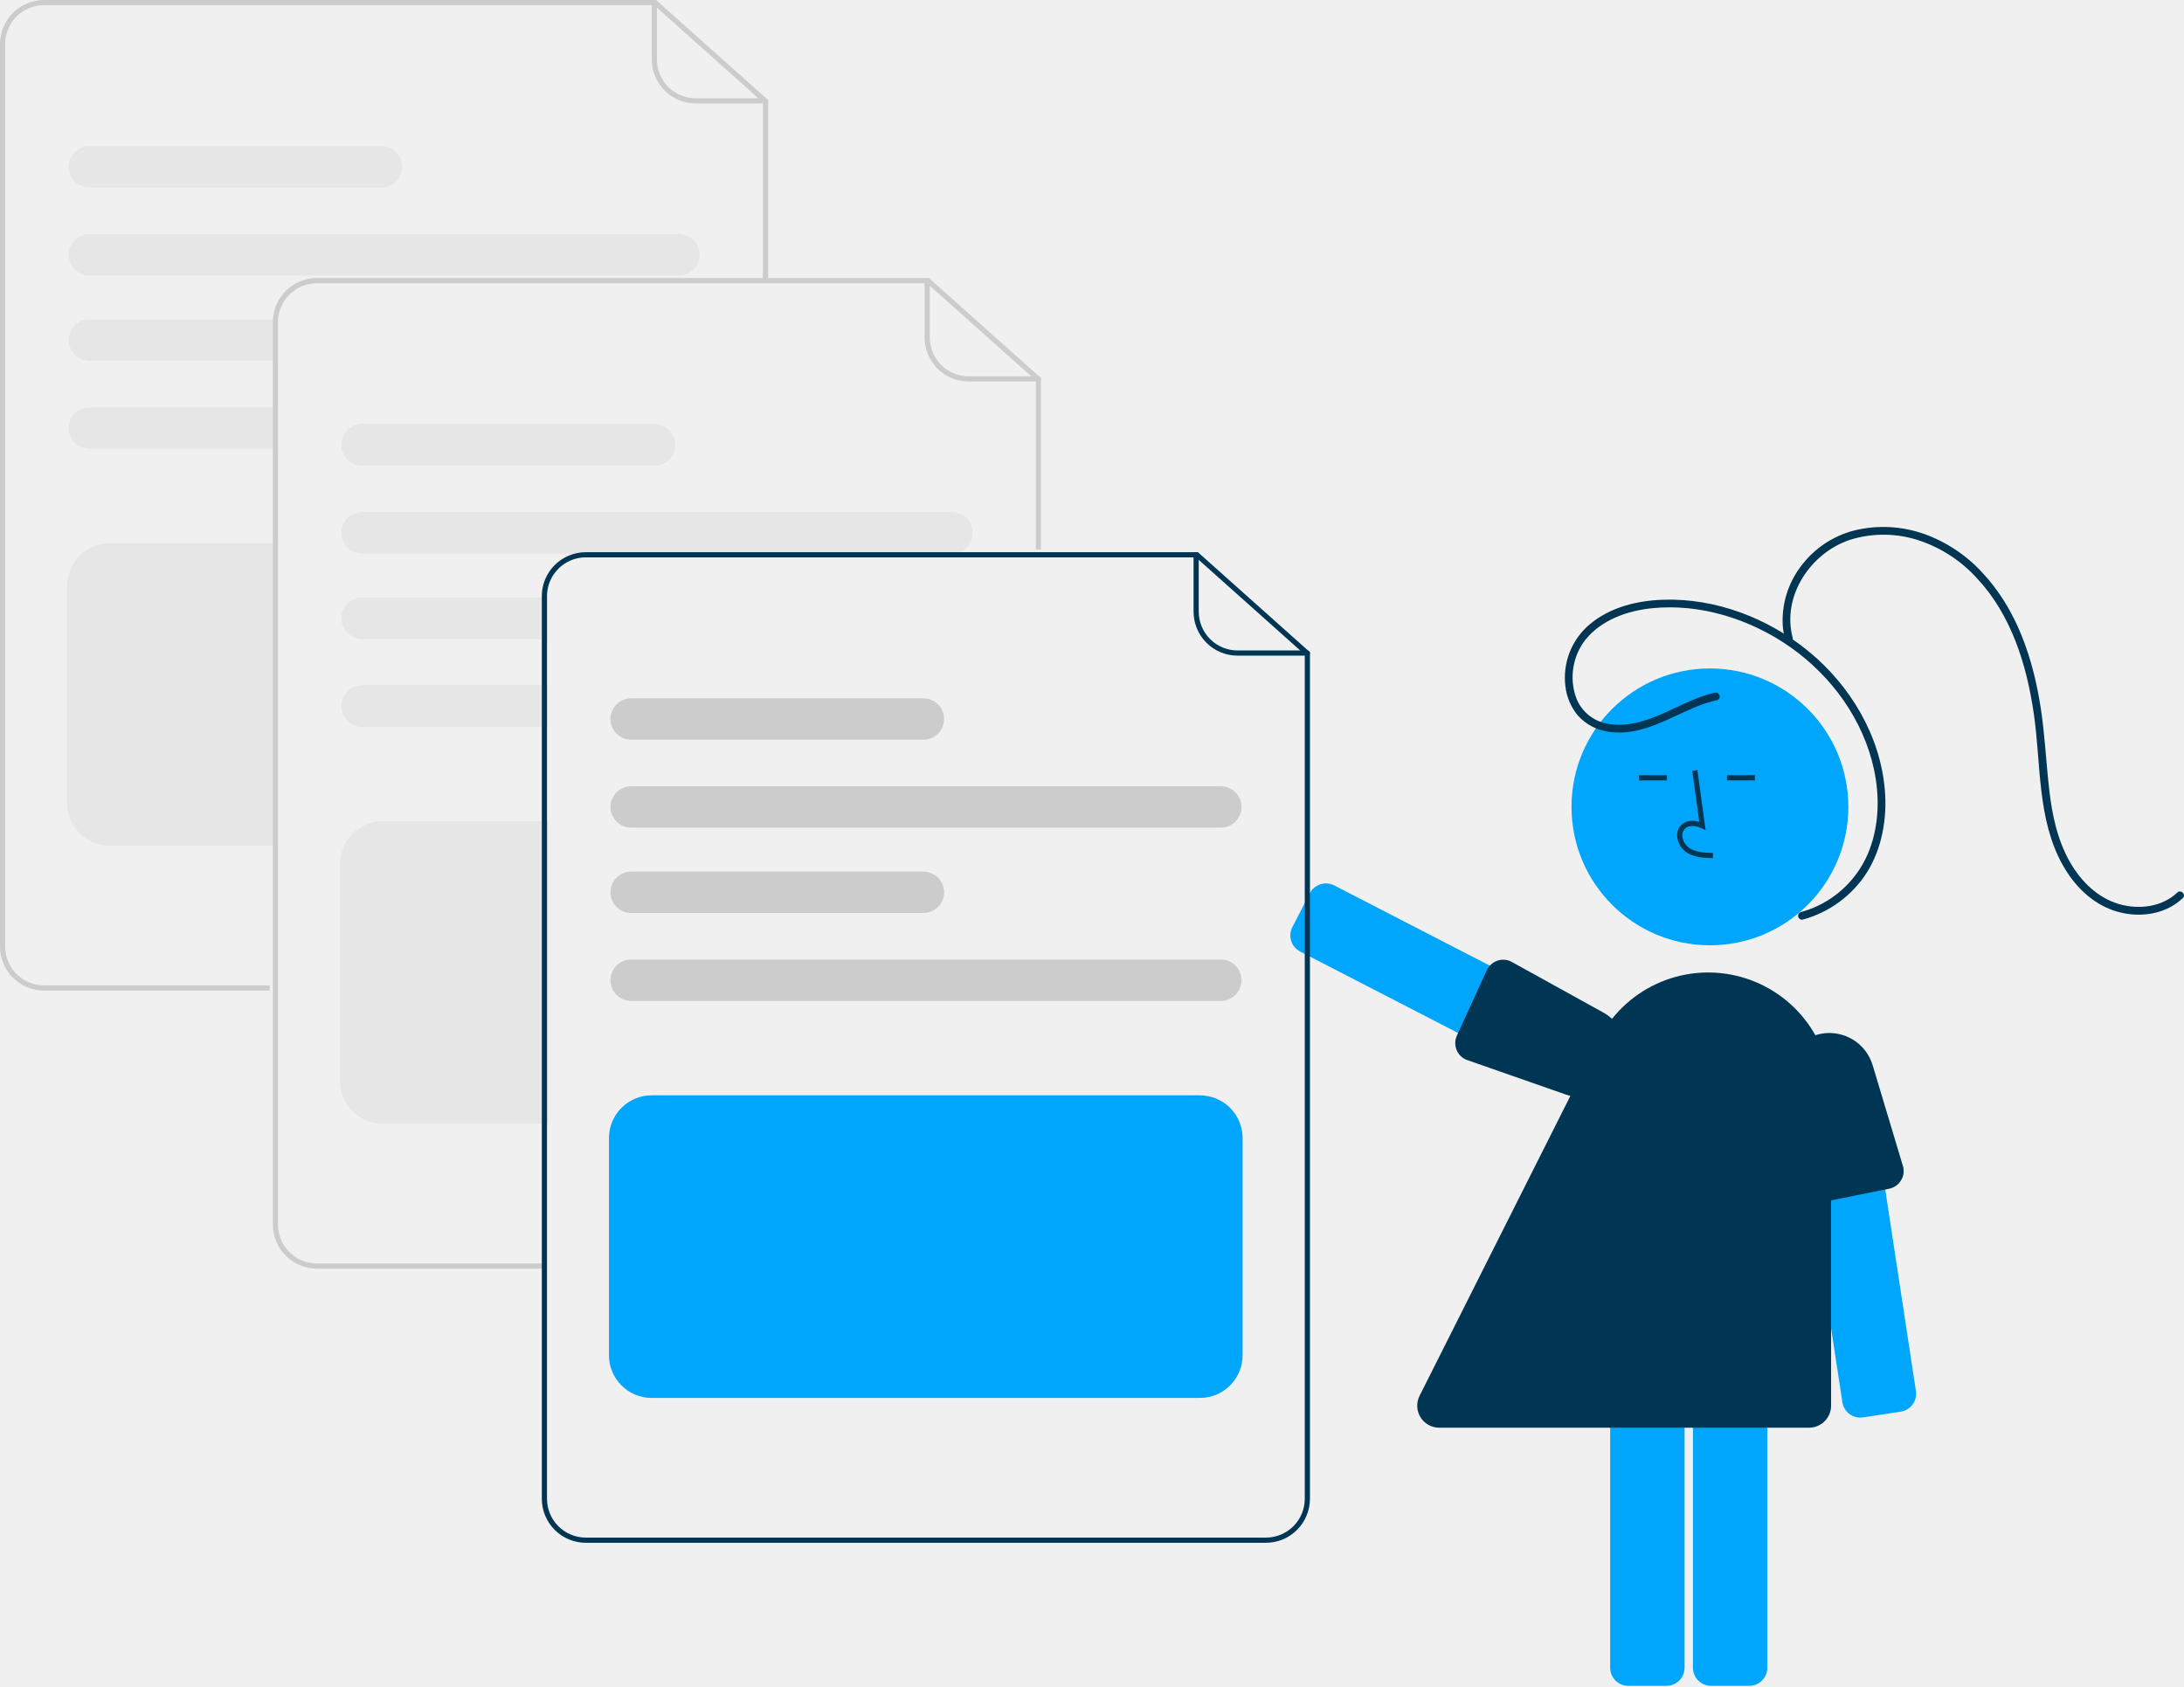
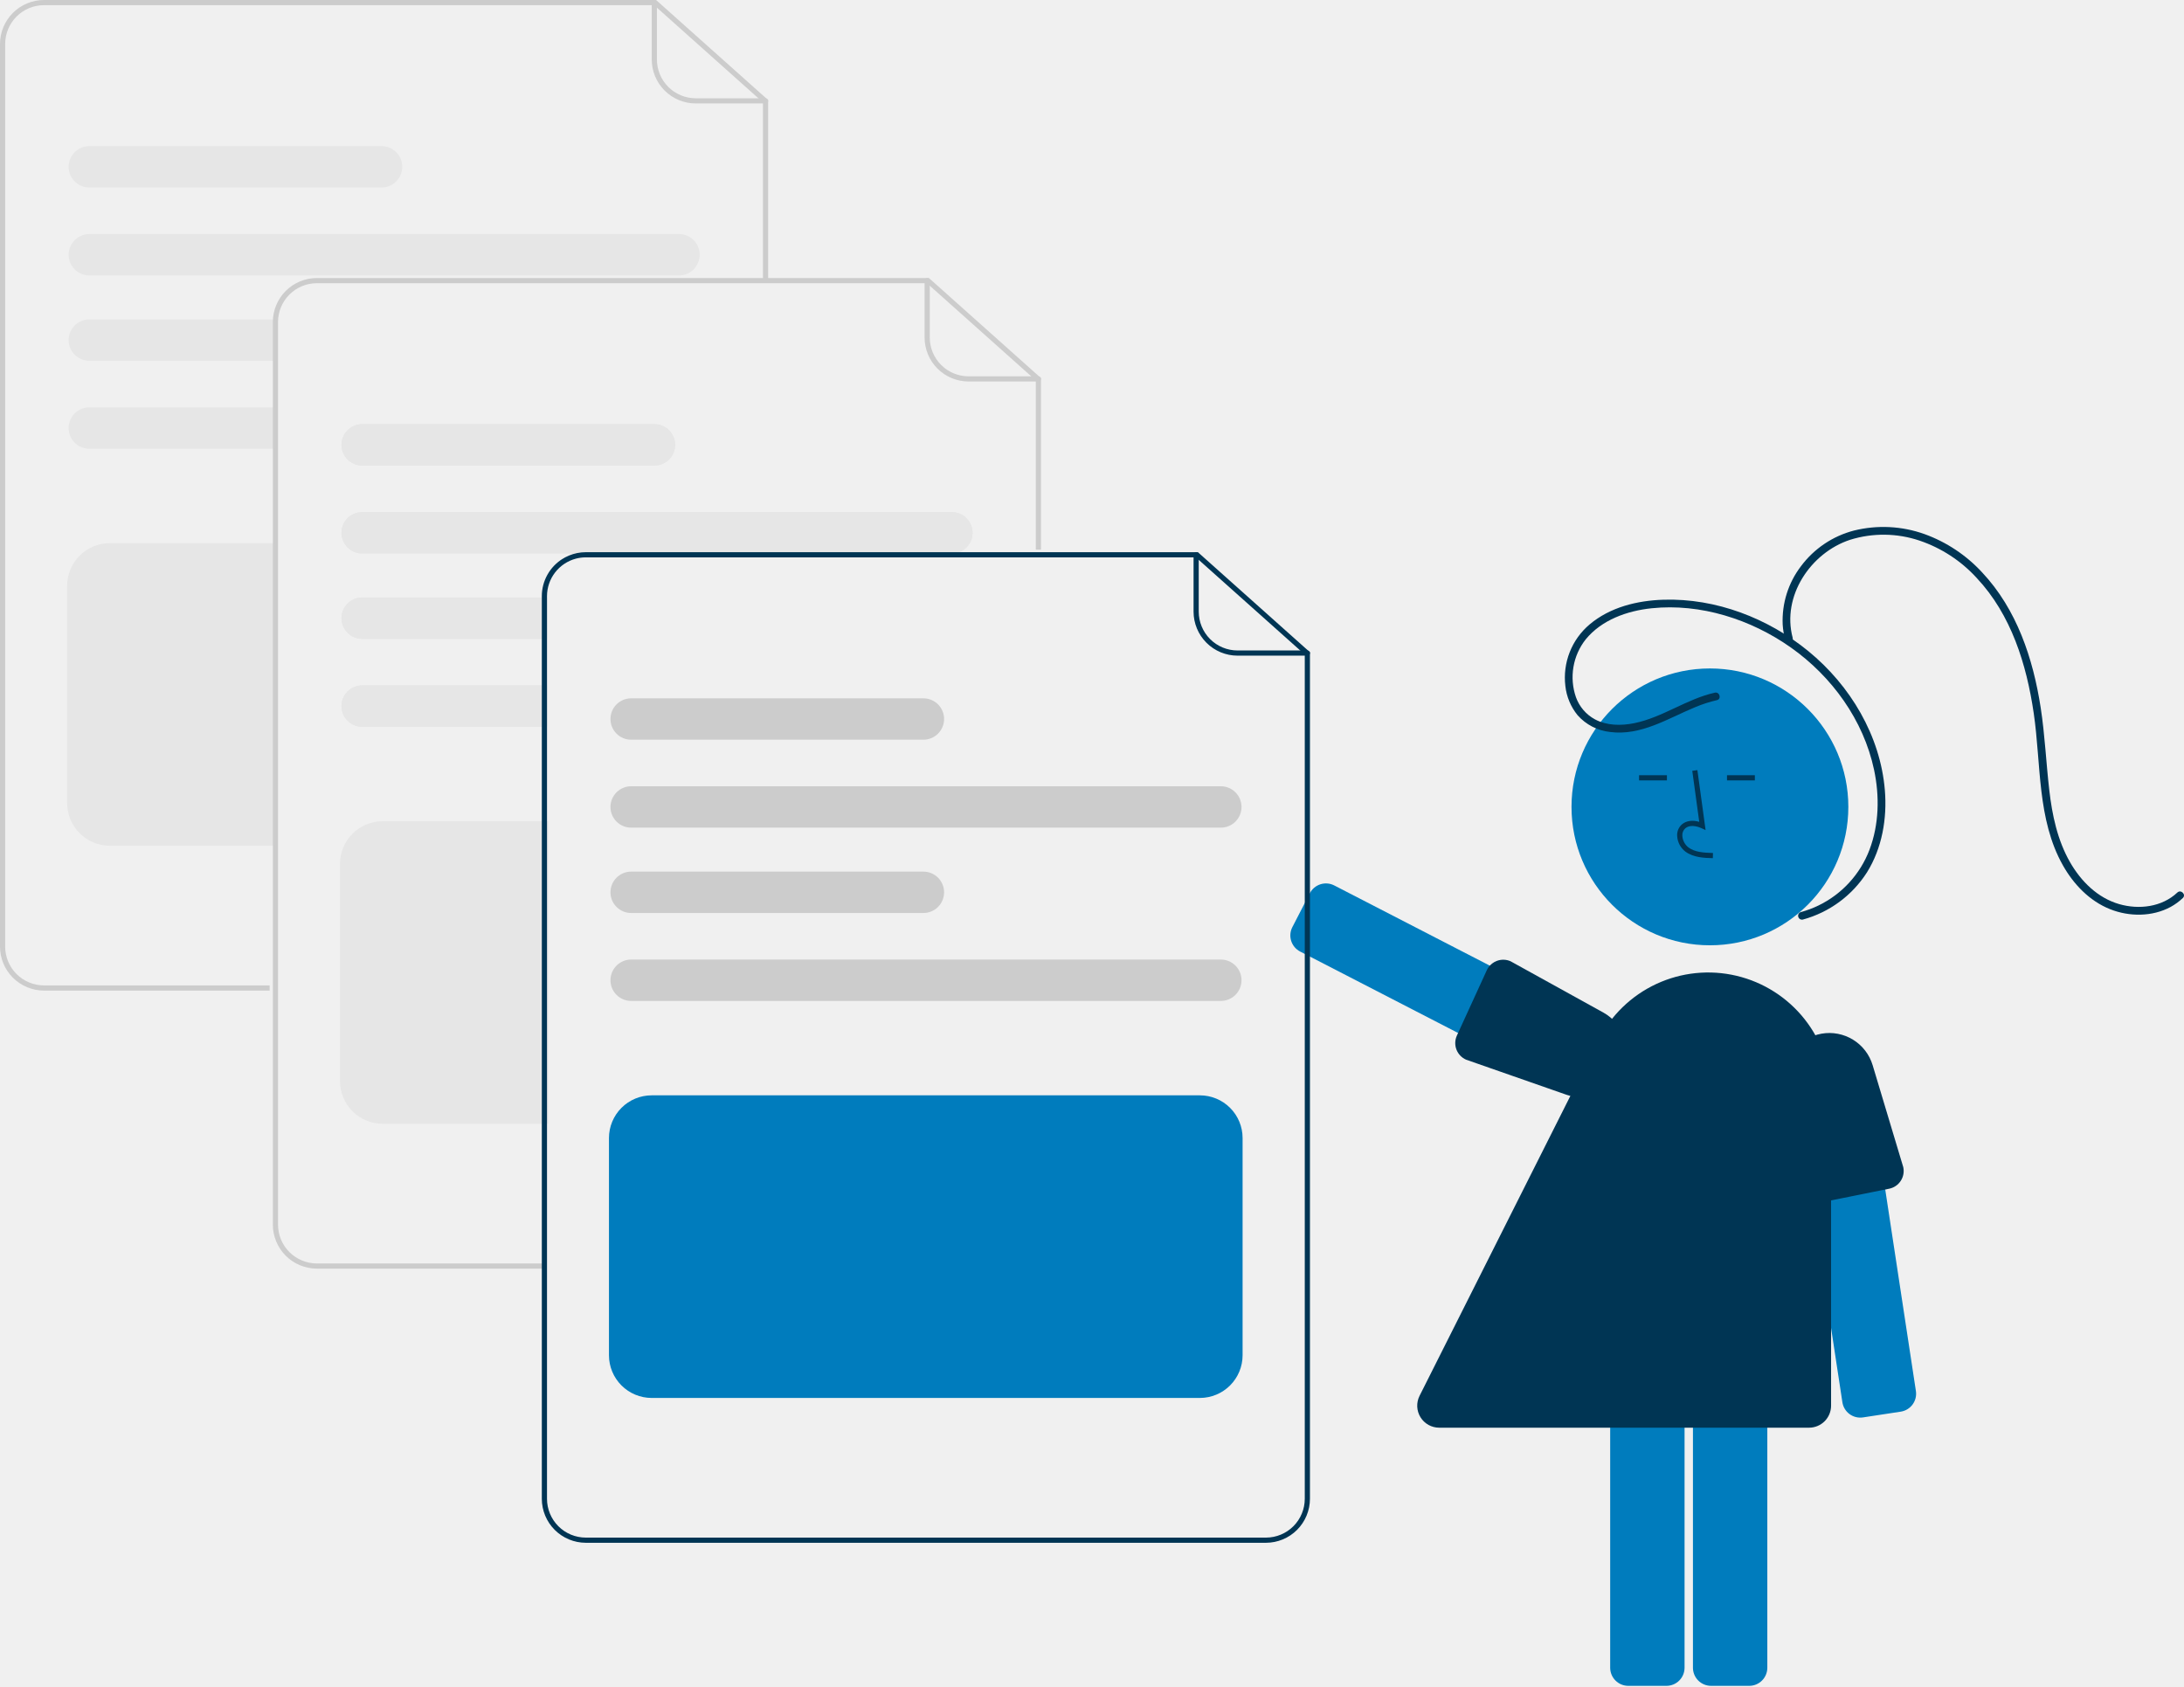
<svg xmlns="http://www.w3.org/2000/svg" width="360" height="278" viewBox="0 0 360 278" fill="none">
  <g clip-path="url(#clip0)">
-     <path d="M260.92 180.871L214.309 156.84C213.606 156.476 213.076 155.849 212.835 155.095C212.594 154.342 212.662 153.523 213.024 152.82L215.907 147.227C216.271 146.525 216.898 145.995 217.652 145.754C218.405 145.513 219.224 145.581 219.927 145.942L266.539 169.974C267.241 170.337 267.771 170.965 268.012 171.718C268.253 172.472 268.185 173.29 267.823 173.994L264.94 179.586C264.761 179.935 264.515 180.245 264.216 180.498C263.916 180.751 263.57 180.942 263.196 181.06C262.9 181.155 262.592 181.203 262.282 181.204C261.808 181.203 261.341 181.089 260.92 180.871V180.871Z" fill="#00A6FB" />
+     <path d="M260.92 180.871L214.309 156.84C213.606 156.476 213.076 155.849 212.835 155.095C212.594 154.342 212.662 153.523 213.024 152.82L215.907 147.227C216.271 146.525 216.898 145.995 217.652 145.754C218.405 145.513 219.224 145.581 219.927 145.942L266.539 169.974C267.241 170.337 267.771 170.965 268.012 171.718C268.253 172.472 268.185 173.29 267.823 173.994L264.94 179.586C264.761 179.935 264.515 180.245 264.216 180.498C263.916 180.751 263.57 180.942 263.196 181.06C262.9 181.155 262.592 181.203 262.282 181.204C261.808 181.203 261.341 181.089 260.92 180.871V180.871Z" fill="#007cbd" />
    <path d="M246.71 158.39C247.078 158.247 247.471 158.178 247.865 158.189C248.26 158.199 248.649 158.288 249.009 158.45L264.284 166.896C265.956 167.82 267.209 169.35 267.784 171.171C268.36 172.992 268.214 174.964 267.376 176.681L267.185 176.588L267.377 176.681C266.577 178.321 265.203 179.611 263.515 180.306C261.828 181 259.944 181.052 258.221 180.45L241.655 174.66C241.296 174.502 240.972 174.274 240.702 173.991C240.431 173.707 240.219 173.373 240.077 173.007C239.936 172.641 239.868 172.251 239.877 171.859C239.886 171.467 239.973 171.081 240.132 170.722L245.057 159.966C245.143 159.772 245.249 159.587 245.374 159.415C245.711 158.951 246.175 158.596 246.71 158.39V158.39Z" fill="#003554" />
-     <path d="M281.856 155.81C294.456 155.81 304.671 145.595 304.671 132.994C304.671 120.394 294.456 110.179 281.856 110.179C269.255 110.179 259.04 120.394 259.04 132.994C259.04 145.595 269.255 155.81 281.856 155.81Z" fill="#00A6FB" />
-     <path d="M279.056 274.889V222.448C279.057 221.656 279.372 220.898 279.931 220.338C280.491 219.779 281.249 219.464 282.04 219.463H288.332C289.123 219.464 289.882 219.779 290.441 220.338C291.001 220.898 291.316 221.656 291.316 222.448V274.889C291.316 275.68 291.001 276.439 290.441 276.998C289.882 277.558 289.123 277.873 288.332 277.873H282.04C281.249 277.873 280.491 277.558 279.931 276.998C279.372 276.439 279.057 275.68 279.056 274.889V274.889Z" fill="#00A6FB" />
-     <path d="M265.414 274.889V222.448C265.415 221.656 265.73 220.898 266.289 220.338C266.849 219.779 267.607 219.464 268.398 219.463H274.69C275.482 219.464 276.24 219.779 276.8 220.338C277.359 220.898 277.674 221.656 277.675 222.448V274.889C277.674 275.68 277.359 276.439 276.8 276.998C276.24 277.558 275.482 277.873 274.69 277.873H268.398C267.607 277.873 266.849 277.558 266.289 276.998C265.73 276.439 265.415 275.68 265.414 274.889V274.889Z" fill="#00A6FB" />
+     <path d="M281.856 155.81C294.456 155.81 304.671 145.595 304.671 132.994C304.671 120.394 294.456 110.179 281.856 110.179C269.255 110.179 259.04 120.394 259.04 132.994C259.04 145.595 269.255 155.81 281.856 155.81Z" fill="#007cbd" />
+     <path d="M279.056 274.889V222.448C279.057 221.656 279.372 220.898 279.931 220.338C280.491 219.779 281.249 219.464 282.04 219.463H288.332C289.123 219.464 289.882 219.779 290.441 220.338C291.001 220.898 291.316 221.656 291.316 222.448V274.889C291.316 275.68 291.001 276.439 290.441 276.998C289.882 277.558 289.123 277.873 288.332 277.873H282.04C281.249 277.873 280.491 277.558 279.931 276.998C279.372 276.439 279.057 275.68 279.056 274.889V274.889Z" fill="#007cbd" />
+     <path d="M265.414 274.889V222.448C265.415 221.656 265.73 220.898 266.289 220.338C266.849 219.779 267.607 219.464 268.398 219.463H274.69C275.482 219.464 276.24 219.779 276.8 220.338C277.359 220.898 277.674 221.656 277.675 222.448V274.889C277.674 275.68 277.359 276.439 276.8 276.998C276.24 277.558 275.482 277.873 274.69 277.873H268.398C267.607 277.873 266.849 277.558 266.289 276.998C265.73 276.439 265.415 275.68 265.414 274.889V274.889Z" fill="#007cbd" />
    <path d="M282.335 141.451L282.359 140.598C280.773 140.554 279.374 140.455 278.323 139.687C278.026 139.457 277.781 139.166 277.606 138.832C277.43 138.499 277.329 138.132 277.308 137.757C277.29 137.527 277.325 137.296 277.41 137.082C277.495 136.868 277.628 136.677 277.8 136.523C278.497 135.934 279.62 136.124 280.438 136.499L281.143 136.823L279.79 126.937L278.946 127.052L280.096 135.462C278.985 135.135 277.955 135.276 277.249 135.872C276.978 136.108 276.766 136.404 276.628 136.736C276.491 137.068 276.432 137.428 276.456 137.787C276.481 138.292 276.616 138.785 276.852 139.232C277.088 139.679 277.418 140.07 277.821 140.376C279.171 141.362 280.925 141.411 282.335 141.451Z" fill="#003554" />
    <path d="M274.768 127.777H270.176V128.63H274.768V127.777Z" fill="#003554" />
    <path d="M289.263 127.777H284.671V128.63H289.263V127.777Z" fill="#003554" />
-     <path d="M303.689 231.125L295.798 179.281C295.679 178.499 295.876 177.701 296.345 177.064C296.814 176.427 297.517 176.002 298.299 175.882L304.519 174.935C305.301 174.817 306.099 175.014 306.736 175.483C307.373 175.952 307.798 176.654 307.918 177.436L315.809 229.281C315.928 230.063 315.731 230.86 315.262 231.497C314.793 232.135 314.09 232.56 313.308 232.68L307.088 233.627C306.7 233.686 306.305 233.668 305.925 233.575C305.544 233.481 305.185 233.313 304.87 233.081C304.554 232.849 304.287 232.556 304.085 232.221C303.882 231.885 303.747 231.513 303.689 231.126V231.125Z" fill="#00A6FB" />
+     <path d="M303.689 231.125L295.798 179.281C295.679 178.499 295.876 177.701 296.345 177.064C296.814 176.427 297.517 176.002 298.299 175.882L304.519 174.935C305.301 174.817 306.099 175.014 306.736 175.483C307.373 175.952 307.798 176.654 307.918 177.436L315.809 229.281C315.928 230.063 315.731 230.86 315.262 231.497C314.793 232.135 314.09 232.56 313.308 232.68L307.088 233.627C306.7 233.686 306.305 233.668 305.925 233.575C305.544 233.481 305.185 233.313 304.87 233.081C304.554 232.849 304.287 232.556 304.085 232.221C303.882 231.885 303.747 231.513 303.689 231.126V231.125Z" fill="#007cbd" />
    <path d="M297.59 197.849C297.258 197.635 296.972 197.358 296.748 197.032C296.524 196.707 296.368 196.34 296.288 195.953L294.148 178.63C293.913 176.735 294.415 174.822 295.551 173.286C296.686 171.751 298.368 170.71 300.249 170.379L300.286 170.589L300.249 170.379C302.046 170.063 303.897 170.417 305.451 171.374C307.004 172.331 308.153 173.825 308.678 175.573L313.726 192.38C313.808 192.764 313.815 193.159 313.744 193.545C313.674 193.931 313.528 194.299 313.315 194.628C313.102 194.958 312.826 195.242 312.504 195.464C312.181 195.687 311.818 195.844 311.434 195.926L299.836 198.26C299.629 198.305 299.416 198.328 299.204 198.328C298.631 198.327 298.071 198.161 297.59 197.849V197.849Z" fill="#003554" />
    <path d="M298.203 235.322H237.231C236.612 235.322 236.004 235.164 235.464 234.863C234.924 234.561 234.471 234.126 234.146 233.6C233.822 233.074 233.637 232.473 233.611 231.855C233.584 231.237 233.716 230.623 233.993 230.071L263.472 171.448C265.52 167.375 268.883 164.112 273.016 162.187C277.149 160.261 281.81 159.787 286.246 160.839C290.682 161.892 294.633 164.41 297.461 167.987C300.288 171.563 301.826 175.989 301.826 180.549V231.699C301.825 232.659 301.443 233.58 300.764 234.26C300.084 234.939 299.163 235.321 298.203 235.322V235.322Z" fill="#003554" />
    <path d="M282.664 114.171C277.993 115.214 274.054 118.258 269.358 119.204C267.218 119.636 264.861 119.618 262.896 118.565C261.44 117.774 260.327 116.475 259.769 114.916C259.217 113.321 259.075 111.613 259.356 109.949C259.636 108.284 260.331 106.717 261.375 105.392C264.011 102.165 268.214 100.678 272.247 100.259C280.317 99.42 288.606 102.079 295.175 106.712C301.957 111.495 307.16 118.677 308.905 126.851C309.838 131.22 309.746 135.869 308.153 140.076C306.621 144.102 303.605 147.389 299.725 149.261C298.8 149.708 297.834 150.067 296.841 150.335C296.683 150.384 296.55 150.494 296.471 150.639C296.391 150.785 296.372 150.956 296.416 151.116C296.46 151.276 296.564 151.412 296.707 151.497C296.85 151.581 297.02 151.607 297.181 151.568C301.544 150.377 305.307 147.605 307.74 143.793C310.238 139.796 311.076 134.903 310.692 130.253C309.947 121.259 305.001 112.991 298.086 107.332C291.443 101.894 282.85 98.586 274.21 98.849C269.877 98.981 265.379 100.081 262.009 102.936C260.557 104.164 259.433 105.734 258.738 107.504C258.043 109.274 257.799 111.189 258.027 113.077C258.221 114.843 258.922 116.515 260.046 117.891C261.42 119.444 263.325 120.428 265.387 120.65C270.496 121.315 274.926 118.419 279.44 116.557C280.593 116.072 281.785 115.686 283.004 115.404C283.807 115.225 283.467 113.992 282.664 114.171V114.171Z" fill="#003554" />
    <path d="M295.497 105.132C293.662 98.266 298.449 91.119 304.954 88.974C308.686 87.812 312.69 87.857 316.396 89.102C320.008 90.324 323.253 92.442 325.825 95.258C331.527 101.324 334.052 109.511 335.234 117.582C336.454 125.916 335.766 135.044 340.03 142.617C341.798 145.757 344.423 148.506 347.813 149.858C350.977 151.12 354.766 151.126 357.797 149.486C358.526 149.087 359.201 148.594 359.803 148.021C360.403 147.455 359.497 146.552 358.899 147.117C356.361 149.511 352.578 149.963 349.317 149.023C345.759 147.998 343.021 145.264 341.216 142.116C339.129 138.475 338.261 134.313 337.787 130.184C337.269 125.676 337.07 121.144 336.379 116.655C335.133 108.558 332.441 100.43 326.729 94.354C324.117 91.516 320.86 89.349 317.233 88.036C313.5 86.699 309.454 86.495 305.605 87.448C302.106 88.355 299.022 90.429 296.863 93.327C294.764 96.078 293.697 99.478 293.848 102.935C293.902 103.792 294.041 104.642 294.263 105.472C294.313 105.63 294.422 105.763 294.568 105.843C294.713 105.922 294.884 105.942 295.044 105.898C295.204 105.854 295.341 105.749 295.425 105.606C295.509 105.464 295.535 105.294 295.497 105.132L295.497 105.132Z" fill="#003554" />
    <path d="M44.447 163.276H7.247C5.326 163.274 3.484 162.51 2.125 161.151C0.766 159.792 0.002 157.95 0 156.029V7.247C0.002 5.326 0.766 3.484 2.125 2.125C3.484 0.766 5.326 0.002 7.247 0H108.146L126.614 16.489V46.468H125.761V16.871L107.821 0.853H7.247C5.552 0.855 3.926 1.529 2.728 2.728C1.529 3.926 0.855 5.552 0.853 7.247V156.029C0.855 157.724 1.529 159.35 2.728 160.548C3.926 161.747 5.552 162.421 7.247 162.423H44.447V163.276Z" fill="#CCCCCC" />
    <path d="M126.187 17.052H114.677C112.755 17.05 110.913 16.286 109.555 14.927C108.196 13.569 107.432 11.726 107.43 9.805V0.426C107.43 0.313 107.475 0.205 107.554 0.125C107.634 0.045 107.743 0 107.856 0C107.969 0 108.077 0.045 108.157 0.125C108.237 0.205 108.282 0.313 108.282 0.426V9.805C108.284 11.501 108.958 13.126 110.157 14.325C111.356 15.524 112.981 16.198 114.677 16.2H126.187C126.3 16.2 126.409 16.245 126.489 16.325C126.569 16.404 126.613 16.513 126.613 16.626C126.613 16.739 126.569 16.848 126.489 16.927C126.409 17.007 126.3 17.052 126.187 17.052Z" fill="#CCCCCC" />
    <path d="M111.923 38.581H14.725C13.82 38.581 12.953 38.94 12.313 39.58C11.674 40.219 11.314 41.087 11.314 41.992C11.314 42.896 11.674 43.764 12.313 44.403C12.953 45.043 13.82 45.402 14.725 45.402H111.923C112.827 45.402 113.695 45.043 114.335 44.403C114.974 43.764 115.333 42.896 115.333 41.992C115.333 41.087 114.974 40.219 114.335 39.58C113.695 38.94 112.827 38.581 111.923 38.581Z" fill="#E6E6E6" />
    <path d="M62.898 24.086H14.725C13.82 24.086 12.953 24.446 12.313 25.085C11.674 25.725 11.314 26.592 11.314 27.497C11.314 28.401 11.674 29.269 12.313 29.908C12.953 30.548 13.82 30.907 14.725 30.907H62.898C63.802 30.907 64.669 30.548 65.309 29.908C65.949 29.269 66.308 28.401 66.308 27.497C66.308 26.592 65.949 25.725 65.309 25.085C64.669 24.446 63.802 24.086 62.898 24.086Z" fill="#E6E6E6" />
    <path d="M14.725 67.144C13.82 67.144 12.953 67.503 12.313 68.142C11.674 68.782 11.314 69.65 11.314 70.554C11.314 71.459 11.674 72.326 12.313 72.966C12.953 73.605 13.82 73.965 14.725 73.965H45.189V67.144H14.725Z" fill="#E6E6E6" />
    <path d="M14.725 52.649C14.277 52.649 13.833 52.737 13.42 52.908C13.006 53.08 12.63 53.331 12.313 53.648C11.996 53.965 11.745 54.34 11.574 54.754C11.402 55.168 11.314 55.611 11.314 56.059C11.314 56.507 11.402 56.951 11.574 57.364C11.745 57.778 11.996 58.154 12.313 58.471C12.63 58.788 13.006 59.039 13.42 59.21C13.833 59.382 14.277 59.47 14.725 59.47H45.189V52.649H14.725Z" fill="#E6E6E6" />
    <path d="M45.402 139.403H18.101C16.236 139.401 14.448 138.659 13.13 137.34C11.811 136.022 11.069 134.234 11.067 132.369V96.559C11.069 94.694 11.811 92.906 13.13 91.588C14.448 90.269 16.236 89.527 18.101 89.525H45.402V139.403Z" fill="#E6E6E6" />
    <path d="M89.422 209.104H52.223C50.301 209.102 48.459 208.338 47.1 206.979C45.742 205.62 44.978 203.778 44.975 201.857V53.075C44.978 51.154 45.742 49.312 47.1 47.953C48.459 46.594 50.301 45.83 52.223 45.828H153.122L171.589 62.317V90.591H170.736V62.699L152.796 46.681H52.223C50.527 46.683 48.902 47.357 47.703 48.556C46.504 49.755 45.83 51.38 45.828 53.075V201.857C45.83 203.552 46.504 205.178 47.703 206.376C48.902 207.575 50.527 208.25 52.223 208.252H89.422V209.104Z" fill="#CCCCCC" />
    <path d="M171.163 62.88H159.652C157.731 62.878 155.889 62.114 154.53 60.755C153.172 59.397 152.407 57.555 152.405 55.633V46.254C152.405 46.141 152.45 46.033 152.53 45.953C152.61 45.873 152.718 45.828 152.831 45.828C152.945 45.828 153.053 45.873 153.133 45.953C153.213 46.033 153.258 46.141 153.258 46.254V55.633C153.26 57.329 153.934 58.954 155.133 60.153C156.332 61.352 157.957 62.026 159.652 62.028H171.163C171.276 62.028 171.384 62.073 171.464 62.153C171.544 62.233 171.589 62.341 171.589 62.454C171.589 62.567 171.544 62.676 171.464 62.756C171.384 62.836 171.276 62.88 171.163 62.88Z" fill="#CCCCCC" />
    <path d="M156.898 84.409H59.7C58.796 84.409 57.928 84.769 57.289 85.408C56.649 86.048 56.29 86.915 56.29 87.82C56.29 88.724 56.649 89.592 57.289 90.231C57.928 90.871 58.796 91.23 59.7 91.23H156.898C157.803 91.23 158.67 90.871 159.31 90.231C159.95 89.592 160.309 88.724 160.309 87.82C160.309 86.915 159.95 86.048 159.31 85.408C158.67 84.769 157.803 84.409 156.898 84.409Z" fill="#E6E6E6" />
    <path d="M107.873 69.915H59.7C58.796 69.915 57.928 70.274 57.289 70.913C56.649 71.553 56.29 72.421 56.29 73.325C56.29 74.23 56.649 75.097 57.289 75.737C57.928 76.376 58.796 76.736 59.7 76.736H107.873C108.778 76.736 109.645 76.376 110.285 75.737C110.924 75.097 111.283 74.23 111.283 73.325C111.283 72.421 110.924 71.553 110.285 70.913C109.645 70.274 108.778 69.915 107.873 69.915Z" fill="#E6E6E6" />
    <path d="M156.898 84.409H59.7C58.796 84.409 57.928 84.769 57.289 85.408C56.649 86.048 56.29 86.915 56.29 87.82C56.29 88.724 56.649 89.592 57.289 90.231C57.928 90.871 58.796 91.23 59.7 91.23H156.898C157.803 91.23 158.67 90.871 159.31 90.231C159.95 89.592 160.309 88.724 160.309 87.82C160.309 86.915 159.95 86.048 159.31 85.408C158.67 84.769 157.803 84.409 156.898 84.409Z" fill="#E6E6E6" />
    <path d="M107.873 69.915H59.7C58.796 69.915 57.928 70.274 57.289 70.913C56.649 71.553 56.29 72.421 56.29 73.325C56.29 74.23 56.649 75.097 57.289 75.737C57.928 76.376 58.796 76.736 59.7 76.736H107.873C108.778 76.736 109.645 76.376 110.285 75.737C110.924 75.097 111.283 74.23 111.283 73.325C111.283 72.421 110.924 71.553 110.285 70.913C109.645 70.274 108.778 69.915 107.873 69.915Z" fill="#E6E6E6" />
    <path d="M59.7 112.972C58.796 112.972 57.928 113.331 57.289 113.971C56.649 114.61 56.29 115.478 56.29 116.382C56.29 117.287 56.649 118.154 57.289 118.794C57.928 119.433 58.796 119.793 59.7 119.793H90.164V112.972H59.7Z" fill="#E6E6E6" />
    <path d="M59.7 98.477C58.796 98.477 57.928 98.836 57.289 99.476C56.649 100.116 56.29 100.983 56.29 101.888C56.29 102.792 56.649 103.66 57.289 104.299C57.928 104.939 58.796 105.298 59.7 105.298H90.164V98.477H59.7Z" fill="#E6E6E6" />
    <path d="M59.7 112.972C58.796 112.972 57.928 113.331 57.289 113.971C56.649 114.61 56.29 115.478 56.29 116.382C56.29 117.287 56.649 118.154 57.289 118.794C57.928 119.433 58.796 119.793 59.7 119.793H90.164V112.972H59.7Z" fill="#E6E6E6" />
    <path d="M59.7 98.477C58.796 98.477 57.928 98.836 57.289 99.476C56.649 100.116 56.29 100.983 56.29 101.888C56.29 102.792 56.649 103.66 57.289 104.299C57.928 104.939 58.796 105.298 59.7 105.298H90.164V98.477H59.7Z" fill="#E6E6E6" />
    <path d="M90.377 185.231H63.077C61.212 185.229 59.424 184.487 58.105 183.169C56.786 181.85 56.045 180.062 56.042 178.197V142.387C56.045 140.522 56.786 138.734 58.105 137.416C59.424 136.097 61.212 135.355 63.077 135.353H90.377V185.231Z" fill="#E6E6E6" />
    <path d="M92.782 92.082C91.722 92.729 90.847 93.637 90.239 94.72C89.631 95.802 89.312 97.022 89.311 98.264V99.33H90.164V98.264C90.166 96.854 90.633 95.484 91.492 94.367C92.351 93.249 93.555 92.446 94.917 92.082H92.782ZM197.457 91.017H96.559C94.637 91.019 92.795 91.783 91.437 93.142C90.078 94.5 89.314 96.342 89.311 98.264V247.045C89.314 248.967 90.079 250.808 91.437 252.167C92.796 253.525 94.638 254.29 96.559 254.293H208.678C210.599 254.29 212.441 253.525 213.799 252.167C215.158 250.808 215.922 248.967 215.925 247.045V107.506L197.457 91.017ZM215.072 247.045C215.07 248.741 214.396 250.366 213.197 251.565C211.998 252.764 210.373 253.438 208.678 253.44H96.559C94.863 253.438 93.238 252.764 92.039 251.565C90.841 250.366 90.166 248.741 90.164 247.045V98.264C90.166 96.854 90.633 95.484 91.492 94.367C92.351 93.249 93.555 92.446 94.917 92.082C95.453 91.94 96.005 91.868 96.559 91.869H197.133L215.072 107.886V247.045ZM92.782 92.082C91.722 92.729 90.847 93.637 90.239 94.72C89.631 95.802 89.312 97.022 89.311 98.264V99.33H90.164V98.264C90.166 96.854 90.633 95.484 91.492 94.367C92.351 93.249 93.555 92.446 94.917 92.082H92.782Z" fill="#003554" />
    <path d="M215.499 108.069H203.988C202.067 108.067 200.225 107.303 198.866 105.944C197.508 104.585 196.743 102.743 196.741 100.822V91.443C196.741 91.33 196.786 91.221 196.866 91.141C196.946 91.061 197.054 91.017 197.167 91.017C197.281 91.017 197.389 91.061 197.469 91.141C197.549 91.221 197.594 91.33 197.594 91.443V100.822C197.596 102.517 198.27 104.142 199.469 105.341C200.668 106.54 202.293 107.214 203.988 107.216H215.499C215.612 107.216 215.72 107.261 215.8 107.341C215.88 107.421 215.925 107.53 215.925 107.643C215.925 107.756 215.88 107.864 215.8 107.944C215.72 108.024 215.612 108.069 215.499 108.069Z" fill="#003554" />
    <path d="M201.235 136.419H104.037C103.132 136.419 102.265 136.059 101.625 135.42C100.986 134.78 100.626 133.913 100.626 133.008C100.626 132.104 100.986 131.236 101.625 130.597C102.265 129.957 103.132 129.598 104.037 129.598H201.235C202.14 129.598 203.007 129.957 203.647 130.597C204.286 131.236 204.646 132.104 204.646 133.008C204.646 133.913 204.286 134.78 203.647 135.42C203.007 136.059 202.14 136.419 201.235 136.419Z" fill="#CCCCCC" />
    <path d="M152.21 121.924H104.037C103.132 121.924 102.265 121.565 101.625 120.925C100.986 120.285 100.626 119.418 100.626 118.513C100.626 117.609 100.986 116.742 101.625 116.102C102.265 115.462 103.132 115.103 104.037 115.103H152.21C153.114 115.103 153.982 115.462 154.621 116.102C155.261 116.742 155.62 117.609 155.62 118.513C155.62 119.418 155.261 120.285 154.621 120.925C153.982 121.565 153.114 121.924 152.21 121.924Z" fill="#CCCCCC" />
    <path d="M201.235 164.981H104.037C103.132 164.981 102.265 164.622 101.625 163.982C100.986 163.343 100.626 162.475 100.626 161.571C100.626 160.666 100.986 159.799 101.625 159.159C102.265 158.519 103.132 158.16 104.037 158.16H201.235C202.14 158.16 203.007 158.519 203.647 159.159C204.286 159.799 204.646 160.666 204.646 161.571C204.646 162.475 204.286 163.343 203.647 163.982C203.007 164.622 202.14 164.981 201.235 164.981Z" fill="#CCCCCC" />
    <path d="M152.21 150.487H104.037C103.132 150.487 102.265 150.128 101.625 149.488C100.986 148.848 100.626 147.981 100.626 147.076C100.626 146.172 100.986 145.305 101.625 144.665C102.265 144.025 103.132 143.666 104.037 143.666H152.21C153.114 143.666 153.982 144.025 154.621 144.665C155.261 145.305 155.62 146.172 155.62 147.076C155.62 147.981 155.261 148.848 154.621 149.488C153.982 150.128 153.114 150.487 152.21 150.487Z" fill="#CCCCCC" />
-     <path d="M197.789 230.42H107.412C105.547 230.417 103.759 229.676 102.441 228.357C101.122 227.038 100.38 225.25 100.378 223.385V187.576C100.38 185.711 101.122 183.923 102.441 182.604C103.759 181.285 105.547 180.544 107.412 180.542H197.789C199.654 180.544 201.442 181.285 202.761 182.604C204.08 183.923 204.821 185.711 204.823 187.576V223.385C204.821 225.25 204.08 227.038 202.761 228.357C201.442 229.676 199.654 230.417 197.789 230.42Z" fill="#00A6FB" />
+     <path d="M197.789 230.42H107.412C105.547 230.417 103.759 229.676 102.441 228.357C101.122 227.038 100.38 225.25 100.378 223.385V187.576C100.38 185.711 101.122 183.923 102.441 182.604C103.759 181.285 105.547 180.544 107.412 180.542H197.789C199.654 180.544 201.442 181.285 202.761 182.604C204.08 183.923 204.821 185.711 204.823 187.576V223.385C204.821 225.25 204.08 227.038 202.761 228.357C201.442 229.676 199.654 230.417 197.789 230.42Z" fill="#007cbd" />
  </g>
  <defs>
    <clipPath id="clip0">
      <rect width="360" height="277.873" fill="white" />
    </clipPath>
  </defs>
</svg>
